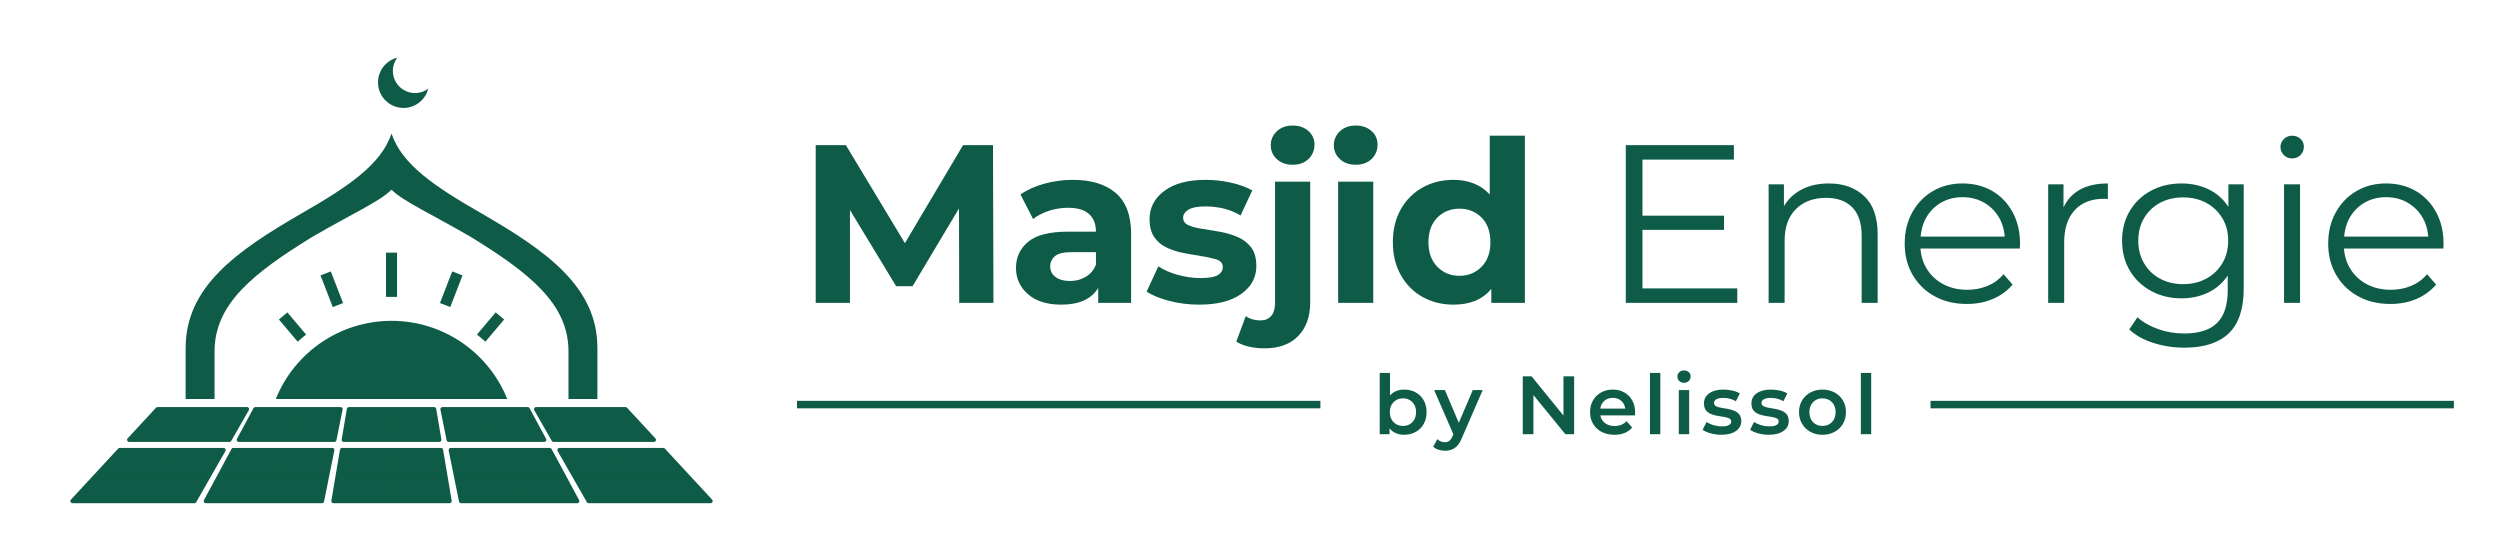
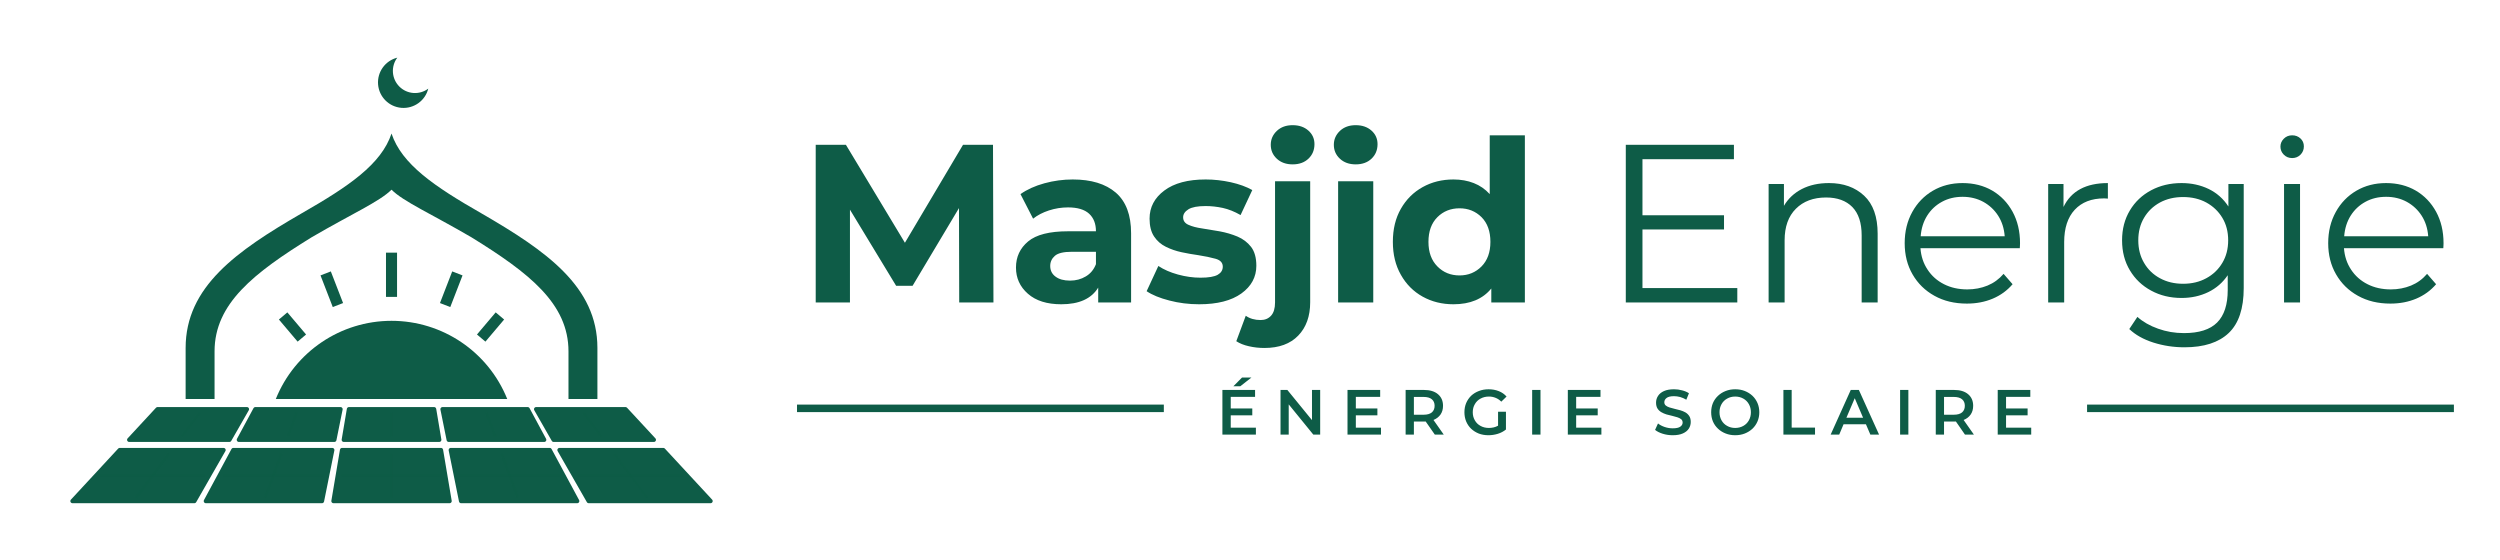
<svg xmlns="http://www.w3.org/2000/svg" viewBox="-6 -6 332.65 74.54" width="1331" height="298">
  <svg x="0" y="0" width="92" height="62.542" viewBox="0 0 406 276">
    <path d="M206.4 7.4A15 15 0 1 0 224.6 25.6A13 13 0 0 1 206.4 7.4Z" fill="#0e5c47" />
    <path d="M82 208L82 178C82 142 112 121 150 99C178 83 197 70 203 52C209 70 228 83 256 99C294 121 324 142 324 178L324 208L307 208L307 180C307 152 284 134 250 113C226 99 210 92 203 85C196 92 180 99 156 113C122 134 99 152 99 180L99 208Z" fill="#0e5c47" />
    <g stroke="#0e5c47" stroke-width="6.5">
      <line x1="203" y1="148" x2="203" y2="122" />
      <line x1="171.5" y1="152.8" x2="164.3" y2="134.2" />
      <line x1="234.5" y1="152.8" x2="241.7" y2="134.2" />
      <line x1="150.3" y1="172.2" x2="139.3" y2="159.2" />
      <line x1="255.7" y1="172.2" x2="266.7" y2="159.2" />
    </g>
    <path d="M135 208A73.3 73.3 0 0 1 271 208Z" fill="#0e5c47" />
    <g fill="#0e5c47" stroke="#0e5c47" stroke-width="2.5" stroke-linejoin="round">
      <polygon points="65.5,214 118.03,214 107.73,232 48.83,232" />
      <polygon points="122.98,214 173.03,214 169.39,232 113.28,232" />
      <polygon points="177.98,214 228.03,214 231.06,232 174.94,232" />
      <polygon points="232.97,214 283.02,214 292.73,232 236.61,232" />
      <polygon points="287.98,214 340.5,214 357.17,232 298.27,232" />
    </g>
    <g fill="#0e5c47" stroke="#0e5c47" stroke-width="2.5" stroke-linejoin="round">
      <polygon points="43.28,238 104.29,238 87.13,268 15.5,268" />
      <polygon points="110.04,238 168.18,238 162.13,268 93.88,268" />
      <polygon points="173.93,238 232.07,238 237.13,268 168.88,268" />
      <polygon points="237.82,238 295.96,238 312.13,268 243.88,268" />
      <polygon points="301.71,238 362.72,238 390.5,268 318.88,268" />
    </g>
    <g stroke="#0e5c47" stroke-opacity="0.35" stroke-width="1.6">
      <line x1="90.26" y1="216" x2="79.78" y2="230" />
      <line x1="147.26" y1="216" x2="142.07" y2="230" />
      <line x1="203" y1="216" x2="203" y2="230" />
      <line x1="258.74" y1="216" x2="263.93" y2="230" />
      <line x1="315.74" y1="216" x2="326.22" y2="230" />
      <line x1="72.29" y1="240" x2="52.81" y2="266" />
      <line x1="138.37" y1="240" x2="128.74" y2="266" />
      <line x1="203" y1="240" x2="203" y2="266" />
      <line x1="267.63" y1="240" x2="277.26" y2="266" />
      <line x1="333.71" y1="240" x2="353.19" y2="266" />
      <line x1="31.39" y1="253" x2="93.71" y2="253" />
      <line x1="103.96" y1="253" x2="163.15" y2="253" />
      <line x1="173.4" y1="253" x2="232.6" y2="253" />
      <line x1="242.85" y1="253" x2="302.04" y2="253" />
      <line x1="312.29" y1="253" x2="374.61" y2="253" />
    </g>
  </svg>
-   <path fill="#0e5c47" d="M107.05 34.33L102.49 34.33L102.49 13.33L106.51 13.33L114.37 26.38L122.11 13.33L126.10 13.33L126.16 34.33L121.60 34.33L121.57 21.76L115.39 32.11L113.20 32.11L107.05 21.97L107.05 34.33ZM144.49 34.33L140.11 34.33L140.11 32.35Q138.76 34.57 135.19 34.57L135.19 34.57Q132.34 34.57 130.75 33.17Q129.16 31.78 129.16 29.68L129.16 29.68Q129.16 27.55 130.78 26.20Q132.40 24.85 136.09 24.85L136.09 24.85L139.81 24.85L139.81 24.85Q139.81 23.35 138.90 22.51Q137.98 21.67 136.09 21.67L136.09 21.67Q134.80 21.67 133.56 22.07Q132.31 22.48 131.44 23.17L131.44 23.17L129.76 19.90Q131.08 18.97 132.94 18.46Q134.80 17.95 136.72 17.95L136.72 17.95Q140.41 17.95 142.45 19.70Q144.49 21.46 144.49 25.12L144.49 25.12L144.49 34.33ZM139.81 29.23L139.81 29.23L139.81 27.58L136.60 27.58Q134.95 27.58 134.34 28.12Q133.72 28.66 133.72 29.47L133.72 29.47Q133.72 30.37 134.43 30.89Q135.13 31.42 136.36 31.42L136.36 31.42Q137.53 31.42 138.46 30.86Q139.39 30.31 139.81 29.23ZM153.55 34.57L153.55 34.57Q151.48 34.57 149.58 34.07Q147.67 33.58 146.56 32.83L146.56 32.83L148.12 29.47Q149.20 30.19 150.73 30.61Q152.26 31.03 153.73 31.03L153.73 31.03Q155.35 31.03 156.03 30.64Q156.70 30.25 156.70 29.56L156.70 29.56Q156.70 28.78 155.74 28.51Q154.78 28.24 153.43 28.03L153.43 28.03Q152.35 27.88 151.22 27.64Q150.10 27.40 149.13 26.92Q148.15 26.44 147.55 25.54Q146.95 24.64 146.95 23.17L146.95 23.17Q146.95 20.89 148.92 19.42Q150.88 17.95 154.42 17.95L154.42 17.95Q156.07 17.95 157.77 18.32Q159.46 18.70 160.63 19.36L160.63 19.36L159.07 22.69Q157.87 22.00 156.70 21.74Q155.53 21.49 154.42 21.49L154.42 21.49Q152.83 21.49 152.13 21.92Q151.42 22.36 151.42 22.99L151.42 22.99Q151.42 23.68 152.13 23.99Q152.83 24.31 153.94 24.47Q155.05 24.64 156.30 24.86Q157.54 25.09 158.65 25.55Q159.76 26.02 160.47 26.93Q161.17 27.85 161.17 29.44L161.17 29.44Q161.17 31.69 159.18 33.13Q157.18 34.57 153.55 34.57ZM162.25 40.39L162.25 40.39Q161.17 40.39 160.18 40.16Q159.19 39.94 158.50 39.49L158.50 39.49L159.76 36.10Q160.57 36.67 161.74 36.67L161.74 36.67Q162.61 36.67 163.14 36.08Q163.66 35.50 163.66 34.33L163.66 34.33L163.66 18.19L168.34 18.19L168.34 34.30Q168.34 37.09 166.75 38.74Q165.16 40.39 162.25 40.39ZM166.00 15.94L166.00 15.94Q164.71 15.94 163.90 15.19Q163.09 14.44 163.09 13.33L163.09 13.33Q163.09 12.25 163.90 11.48Q164.71 10.72 166.00 10.72L166.00 10.72Q167.29 10.72 168.10 11.44Q168.91 12.16 168.91 13.24L168.91 13.24Q168.91 14.41 168.12 15.17Q167.32 15.94 166.00 15.94ZM176.74 34.33L172.06 34.33L172.06 18.19L176.74 18.19L176.74 34.33ZM174.40 15.94L174.40 15.94Q173.11 15.94 172.30 15.19Q171.49 14.44 171.49 13.33L171.49 13.33Q171.49 12.25 172.30 11.48Q173.11 10.72 174.40 10.72L174.40 10.72Q175.69 10.72 176.50 11.44Q177.31 12.16 177.31 13.24L177.31 13.24Q177.31 14.41 176.52 15.17Q175.72 15.94 174.40 15.94ZM187.42 34.57L187.42 34.57Q185.14 34.57 183.31 33.55Q181.48 32.53 180.42 30.65Q179.35 28.78 179.35 26.26L179.35 26.26Q179.35 23.71 180.42 21.85Q181.48 19.99 183.31 18.97Q185.14 17.95 187.42 17.95L187.42 17.95Q188.89 17.95 190.12 18.43Q191.35 18.91 192.25 19.90L192.25 19.90L192.25 12.07L196.93 12.07L196.93 34.33L192.46 34.33L192.46 32.47Q190.75 34.57 187.42 34.57ZM188.23 30.73L188.23 30.73Q189.97 30.73 191.16 29.53Q192.34 28.33 192.34 26.26L192.34 26.26Q192.34 24.16 191.16 22.97Q189.97 21.79 188.23 21.79L188.23 21.79Q186.46 21.79 185.28 22.97Q184.09 24.16 184.09 26.26L184.09 26.26Q184.09 28.33 185.28 29.53Q186.46 30.73 188.23 30.73Z" />
-   <path fill="#0e5c47" d="M225.22 34.33L210.37 34.33L210.37 13.33L224.77 13.33L224.77 15.25L212.59 15.25L212.59 22.72L223.45 22.72L223.45 24.61L212.59 24.61L212.59 32.41L225.22 32.41L225.22 34.33ZM231.52 34.33L229.39 34.33L229.39 18.55L231.43 18.55L231.43 21.46Q232.27 20.02 233.82 19.22Q235.36 18.43 237.43 18.43L237.43 18.43Q240.31 18.43 242.11 20.11Q243.91 21.79 243.91 25.18L243.91 25.18L243.91 34.33L241.78 34.33L241.78 25.39Q241.78 22.90 240.54 21.62Q239.29 20.35 237.04 20.35L237.04 20.35Q234.52 20.35 233.02 21.85Q231.52 23.35 231.52 26.05L231.52 26.05L231.52 34.33ZM255.79 34.48L255.79 34.48Q253.33 34.48 251.47 33.44Q249.61 32.41 248.56 30.59Q247.51 28.78 247.51 26.44L247.51 26.44Q247.51 24.10 248.52 22.28Q249.52 20.47 251.26 19.45Q253.00 18.43 255.22 18.43L255.22 18.43Q257.44 18.43 259.17 19.43Q260.89 20.44 261.88 22.25Q262.87 24.07 262.87 26.44L262.87 26.44Q262.87 26.59 262.86 26.75Q262.84 26.92 262.84 27.10L262.84 27.10L249.61 27.10Q249.73 28.72 250.56 29.96Q251.38 31.21 252.75 31.90Q254.11 32.59 255.85 32.59L255.85 32.59Q257.29 32.59 258.54 32.08Q259.78 31.57 260.68 30.52L260.68 30.52L261.88 31.90Q260.80 33.16 259.24 33.82Q257.68 34.48 255.79 34.48ZM249.64 25.51L249.64 25.51L260.83 25.51Q260.71 23.95 259.96 22.78Q259.21 21.61 257.98 20.93Q256.75 20.26 255.22 20.26L255.22 20.26Q253.69 20.26 252.48 20.92Q251.26 21.58 250.51 22.76Q249.76 23.95 249.64 25.51ZM268.75 34.33L266.62 34.33L266.62 18.55L268.66 18.55L268.66 21.61Q270.19 18.43 274.57 18.43L274.57 18.43L274.57 20.50Q274.42 20.50 274.30 20.48Q274.18 20.47 274.06 20.47L274.06 20.47Q271.57 20.47 270.16 21.98Q268.75 23.50 268.75 26.29L268.75 26.29L268.75 34.33ZM284.77 40.30L284.77 40.30Q282.61 40.30 280.63 39.67Q278.65 39.04 277.42 37.87L277.42 37.87L278.50 36.25Q279.61 37.24 281.25 37.82Q282.88 38.41 284.71 38.41L284.71 38.41Q287.71 38.41 289.12 37.00Q290.53 35.59 290.53 32.68L290.53 32.68L290.53 30.70Q289.54 32.17 287.94 32.95Q286.33 33.73 284.38 33.73L284.38 33.73Q282.13 33.73 280.33 32.75Q278.53 31.78 277.50 30.05Q276.46 28.33 276.46 26.05L276.46 26.05Q276.46 23.80 277.50 22.07Q278.53 20.35 280.33 19.39Q282.13 18.43 284.38 18.43L284.38 18.43Q286.36 18.43 288.00 19.22Q289.63 20.02 290.62 21.55L290.62 21.55L290.62 18.55L292.66 18.55L292.66 32.41Q292.66 36.49 290.67 38.39Q288.67 40.30 284.77 40.30ZM284.59 31.84L284.59 31.84Q286.33 31.84 287.68 31.10Q289.03 30.37 289.81 29.06Q290.59 27.76 290.59 26.05L290.59 26.05Q290.59 24.34 289.81 23.05Q289.03 21.76 287.68 21.02Q286.33 20.29 284.59 20.29L284.59 20.29Q282.85 20.29 281.50 21.02Q280.15 21.76 279.39 23.05Q278.62 24.34 278.62 26.05L278.62 26.05Q278.62 27.76 279.39 29.06Q280.15 30.37 281.50 31.10Q282.85 31.84 284.59 31.84ZM300.16 34.33L298.03 34.33L298.03 18.55L300.16 18.55L300.16 34.33ZM299.11 15.10L299.11 15.10Q298.45 15.10 298.00 14.65Q297.55 14.20 297.55 13.57L297.55 13.57Q297.55 12.97 298.00 12.52Q298.45 12.07 299.11 12.07L299.11 12.07Q299.77 12.07 300.22 12.49Q300.67 12.91 300.67 13.54L300.67 13.54Q300.67 14.20 300.22 14.65Q299.77 15.10 299.11 15.10ZM312.19 34.48L312.19 34.48Q309.73 34.48 307.87 33.44Q306.01 32.41 304.96 30.59Q303.91 28.78 303.91 26.44L303.91 26.44Q303.91 24.10 304.92 22.28Q305.92 20.47 307.66 19.45Q309.40 18.43 311.62 18.43L311.62 18.43Q313.84 18.43 315.57 19.43Q317.29 20.44 318.28 22.25Q319.27 24.07 319.27 26.44L319.27 26.44Q319.27 26.59 319.26 26.75Q319.24 26.92 319.24 27.10L319.24 27.10L306.01 27.10Q306.13 28.72 306.96 29.96Q307.78 31.21 309.15 31.90Q310.51 32.59 312.25 32.59L312.25 32.59Q313.69 32.59 314.94 32.08Q316.18 31.57 317.08 30.52L317.08 30.52L318.28 31.90Q317.20 33.16 315.64 33.82Q314.08 34.48 312.19 34.48ZM306.04 25.51L306.04 25.51L317.23 25.51Q317.11 23.95 316.36 22.78Q315.61 21.61 314.38 20.93Q313.15 20.26 311.62 20.26L311.62 20.26Q310.09 20.26 308.88 20.92Q307.66 21.58 306.91 22.76Q306.16 23.95 306.04 25.51Z" />
-   <path fill="#0e5c47" d="M180.86 51.90L180.86 51.90Q180.26 51.90 179.76 51.69Q179.26 51.48 178.91 51.05L178.91 51.05L178.91 51.82L177.60 51.82L177.60 43.66L178.97 43.66L178.97 46.66Q179.33 46.27 179.81 46.07Q180.30 45.88 180.86 45.88L180.86 45.88Q181.71 45.88 182.39 46.25Q183.06 46.62 183.45 47.30Q183.84 47.97 183.84 48.88L183.84 48.88Q183.84 49.80 183.45 50.47Q183.06 51.15 182.39 51.52Q181.71 51.90 180.86 51.90ZM180.70 50.72L180.70 50.72Q181.20 50.72 181.59 50.50Q181.98 50.27 182.21 49.86Q182.44 49.45 182.44 48.88L182.44 48.88Q182.44 48.32 182.21 47.91Q181.98 47.50 181.59 47.27Q181.20 47.05 180.70 47.05L180.70 47.05Q180.21 47.05 179.81 47.27Q179.42 47.50 179.18 47.91Q178.95 48.32 178.95 48.88L178.95 48.88Q178.95 49.45 179.18 49.86Q179.42 50.27 179.81 50.50Q180.21 50.72 180.70 50.72ZM186.29 54.03L186.29 54.03Q185.86 54.03 185.43 53.89Q185.00 53.75 184.72 53.49L184.72 53.49L185.27 52.48Q185.70 52.89 186.28 52.89L186.28 52.89Q186.64 52.89 186.88 52.70Q187.12 52.51 187.31 52.07L187.31 52.07L187.41 51.83L184.85 45.95L186.28 45.95L188.13 50.30L189.99 45.95L191.31 45.95L188.56 52.29Q188.15 53.30 187.59 53.66Q187.03 54.03 186.29 54.03ZM198.07 51.82L196.65 51.82L196.65 44.12L197.83 44.12L202.07 49.34L202.07 44.12L203.49 44.12L203.49 51.82L202.32 51.82L198.07 46.61L198.07 51.82ZM208.85 51.90L208.85 51.90Q207.87 51.90 207.14 51.51Q206.41 51.12 206.01 50.44Q205.61 49.76 205.61 48.88L205.61 48.88Q205.61 48.00 206.00 47.33Q206.39 46.65 207.07 46.27Q207.76 45.88 208.64 45.88L208.64 45.88Q209.50 45.88 210.17 46.26Q210.84 46.63 211.23 47.32Q211.61 48.00 211.61 48.92L211.61 48.92Q211.61 49.01 211.61 49.12Q211.60 49.23 211.59 49.32L211.59 49.32L206.98 49.32Q207.10 49.96 207.61 50.35Q208.11 50.73 208.88 50.73L208.88 50.73Q209.86 50.73 210.48 50.09L210.48 50.09L211.22 50.94Q210.40 51.90 208.85 51.90ZM206.97 48.41L206.97 48.41L210.30 48.41Q210.21 47.77 209.76 47.38Q209.31 46.98 208.64 46.98L208.64 46.98Q207.97 46.98 207.52 47.37Q207.07 47.76 206.97 48.41ZM214.97 51.82L213.59 51.82L213.59 43.66L214.97 43.66L214.97 51.82ZM218.81 51.82L217.43 51.82L217.43 45.95L218.81 45.95L218.81 51.82ZM218.12 44.98L218.12 44.98Q217.74 44.98 217.49 44.74Q217.24 44.50 217.24 44.15L217.24 44.15Q217.24 43.81 217.49 43.57Q217.74 43.33 218.12 43.33L218.12 43.33Q218.51 43.33 218.76 43.56Q219.00 43.78 219.00 44.12L219.00 44.12Q219.00 44.48 218.76 44.73Q218.51 44.98 218.12 44.98ZM223.09 51.90L223.09 51.90Q222.35 51.90 221.67 51.71Q221.00 51.52 220.60 51.24L220.60 51.24L221.13 50.19Q221.51 50.46 222.07 50.62Q222.62 50.78 223.17 50.78L223.17 50.78Q223.83 50.78 224.12 50.60Q224.41 50.42 224.41 50.13L224.41 50.13Q224.41 49.84 224.14 49.72Q223.88 49.59 223.46 49.52Q223.05 49.46 222.59 49.38Q222.13 49.30 221.72 49.14Q221.30 48.97 221.04 48.64Q220.78 48.30 220.78 47.72L220.78 47.72Q220.78 46.88 221.47 46.38Q222.17 45.88 223.36 45.88L223.36 45.88Q223.94 45.88 224.55 46.01Q225.16 46.15 225.56 46.39L225.56 46.39L225.03 47.43Q224.61 47.19 224.19 47.09Q223.77 46.99 223.35 46.99L223.35 46.99Q222.72 46.99 222.42 47.18Q222.12 47.37 222.12 47.65L222.12 47.65Q222.12 47.95 222.38 48.09Q222.64 48.24 223.06 48.30Q223.47 48.37 223.93 48.45Q224.39 48.53 224.81 48.70Q225.22 48.86 225.48 49.19Q225.75 49.51 225.75 50.08L225.75 50.08Q225.75 50.91 225.03 51.40Q224.32 51.90 223.09 51.90ZM229.41 51.90L229.41 51.90Q228.67 51.90 228.00 51.71Q227.32 51.52 226.92 51.24L226.92 51.24L227.45 50.19Q227.84 50.46 228.39 50.62Q228.95 50.78 229.50 50.78L229.50 50.78Q230.16 50.78 230.44 50.60Q230.73 50.42 230.73 50.13L230.73 50.13Q230.73 49.84 230.47 49.72Q230.20 49.59 229.79 49.52Q229.38 49.46 228.91 49.38Q228.45 49.30 228.04 49.14Q227.63 48.97 227.36 48.64Q227.10 48.30 227.10 47.72L227.10 47.72Q227.10 46.88 227.80 46.38Q228.50 45.88 229.68 45.88L229.68 45.88Q230.27 45.88 230.88 46.01Q231.49 46.15 231.88 46.39L231.88 46.39L231.36 47.43Q230.94 47.19 230.52 47.09Q230.09 46.99 229.67 46.99L229.67 46.99Q229.05 46.99 228.74 47.18Q228.44 47.37 228.44 47.65L228.44 47.65Q228.44 47.95 228.71 48.09Q228.97 48.24 229.38 48.30Q229.79 48.37 230.26 48.45Q230.72 48.53 231.13 48.70Q231.54 48.86 231.81 49.19Q232.07 49.51 232.07 50.08L232.07 50.08Q232.07 50.91 231.36 51.40Q230.64 51.90 229.41 51.90ZM236.56 51.90L236.56 51.90Q235.66 51.90 234.95 51.51Q234.25 51.12 233.84 50.44Q233.44 49.76 233.44 48.88L233.44 48.88Q233.44 48.00 233.84 47.33Q234.25 46.65 234.95 46.27Q235.66 45.88 236.56 45.88L236.56 45.88Q237.47 45.88 238.18 46.27Q238.89 46.65 239.29 47.33Q239.69 48.00 239.69 48.88L239.69 48.88Q239.69 49.76 239.29 50.44Q238.89 51.12 238.18 51.51Q237.47 51.90 236.56 51.90ZM236.56 50.72L236.56 50.72Q237.32 50.72 237.81 50.23Q238.31 49.73 238.31 48.88L238.31 48.88Q238.31 48.04 237.81 47.54Q237.32 47.05 236.56 47.05L236.56 47.05Q236.06 47.05 235.67 47.27Q235.28 47.50 235.05 47.91Q234.82 48.32 234.82 48.88L234.82 48.88Q234.82 49.45 235.05 49.86Q235.28 50.27 235.67 50.50Q236.06 50.72 236.56 50.72ZM243.05 51.82L241.67 51.82L241.67 43.66L243.05 43.66L243.05 51.82Z" />
-   <rect x="100.00" y="47.38" width="69.70" height="1" fill="#0e5c47" />
-   <rect x="250.95" y="47.38" width="69.70" height="1" fill="#0e5c47" />
+   <path fill="#0e5c47" d="M107.05 34.28L102.49 34.28L102.49 13.28L106.51 13.28L114.37 26.33L122.11 13.28L126.10 13.28L126.16 34.28L121.60 34.28L121.57 21.71L115.39 32.06L113.20 32.06L107.05 21.92L107.05 34.28ZM144.49 34.28L140.11 34.28L140.11 32.30Q138.76 34.52 135.19 34.52L135.19 34.52Q132.34 34.52 130.75 33.12Q129.16 31.73 129.16 29.63L129.16 29.63Q129.16 27.50 130.78 26.15Q132.40 24.80 136.09 24.80L136.09 24.80L139.81 24.80L139.81 24.80Q139.81 23.30 138.90 22.46Q137.98 21.62 136.09 21.62L136.09 21.62Q134.80 21.62 133.56 22.02Q132.31 22.43 131.44 23.12L131.44 23.12L129.76 19.85Q131.08 18.92 132.94 18.41Q134.80 17.90 136.72 17.90L136.72 17.90Q140.41 17.90 142.45 19.65Q144.49 21.41 144.49 25.07L144.49 25.07L144.49 34.28ZM139.81 29.18L139.81 29.18L139.81 27.53L136.60 27.53Q134.95 27.53 134.34 28.07Q133.72 28.61 133.72 29.42L133.72 29.42Q133.72 30.32 134.43 30.84Q135.13 31.37 136.36 31.37L136.36 31.37Q137.53 31.37 138.46 30.81Q139.39 30.26 139.81 29.18ZM153.55 34.52L153.55 34.52Q151.48 34.52 149.58 34.02Q147.67 33.53 146.56 32.78L146.56 32.78L148.12 29.42Q149.20 30.14 150.73 30.56Q152.26 30.98 153.73 30.98L153.73 30.98Q155.35 30.98 156.03 30.59Q156.70 30.20 156.70 29.51L156.70 29.51Q156.70 28.73 155.74 28.46Q154.78 28.19 153.43 27.98L153.43 27.98Q152.35 27.83 151.22 27.59Q150.10 27.35 149.13 26.87Q148.15 26.39 147.55 25.49Q146.95 24.59 146.95 23.12L146.95 23.12Q146.95 20.84 148.92 19.37Q150.88 17.90 154.42 17.90L154.42 17.90Q156.07 17.90 157.77 18.27Q159.46 18.65 160.63 19.31L160.63 19.31L159.07 22.64Q157.87 21.95 156.70 21.69Q155.53 21.44 154.42 21.44L154.42 21.44Q152.83 21.44 152.13 21.87Q151.42 22.31 151.42 22.94L151.42 22.94Q151.42 23.63 152.13 23.94Q152.83 24.26 153.94 24.42Q155.05 24.59 156.30 24.81Q157.54 25.04 158.65 25.50Q159.76 25.97 160.47 26.88Q161.17 27.80 161.17 29.39L161.17 29.39Q161.17 31.64 159.18 33.08Q157.18 34.52 153.55 34.52ZM162.25 40.34L162.25 40.34Q161.17 40.34 160.18 40.11Q159.19 39.89 158.50 39.44L158.50 39.44L159.76 36.05Q160.57 36.62 161.74 36.62L161.74 36.62Q162.61 36.62 163.14 36.03Q163.66 35.45 163.66 34.28L163.66 34.28L163.66 18.14L168.34 18.14L168.34 34.25Q168.34 37.04 166.75 38.69Q165.16 40.34 162.25 40.34ZM166.00 15.89L166.00 15.89Q164.71 15.89 163.90 15.14Q163.09 14.39 163.09 13.28L163.09 13.28Q163.09 12.20 163.90 11.43Q164.71 10.67 166.00 10.67L166.00 10.67Q167.29 10.67 168.10 11.39Q168.91 12.11 168.91 13.19L168.91 13.19Q168.91 14.36 168.12 15.12Q167.32 15.89 166.00 15.89ZM176.74 34.28L172.06 34.28L172.06 18.14L176.74 18.14L176.74 34.28ZM174.40 15.89L174.40 15.89Q173.11 15.89 172.30 15.14Q171.49 14.39 171.49 13.28L171.49 13.28Q171.49 12.20 172.30 11.43Q173.11 10.67 174.40 10.67L174.40 10.67Q175.69 10.67 176.50 11.39Q177.31 12.11 177.31 13.19L177.31 13.19Q177.31 14.36 176.52 15.12Q175.72 15.89 174.40 15.89ZM187.42 34.52L187.42 34.52Q185.14 34.52 183.31 33.50Q181.48 32.48 180.42 30.60Q179.35 28.73 179.35 26.21L179.35 26.21Q179.35 23.66 180.42 21.80Q181.48 19.94 183.31 18.92Q185.14 17.90 187.42 17.90L187.42 17.90Q188.89 17.90 190.12 18.38Q191.35 18.86 192.25 19.85L192.25 19.85L192.25 12.02L196.93 12.02L196.93 34.28L192.46 34.28L192.46 32.42Q190.75 34.52 187.42 34.52ZM188.23 30.68L188.23 30.68Q189.97 30.68 191.16 29.48Q192.34 28.28 192.34 26.21L192.34 26.21Q192.34 24.11 191.16 22.92Q189.97 21.74 188.23 21.74L188.23 21.74Q186.46 21.74 185.28 22.92Q184.09 24.11 184.09 26.21L184.09 26.21Q184.09 28.28 185.28 29.48Q186.46 30.68 188.23 30.68Z" />
+   <path fill="#0e5c47" d="M225.22 34.28L210.37 34.28L210.37 13.28L224.77 13.28L224.77 15.20L212.59 15.20L212.59 22.67L223.45 22.67L223.45 24.56L212.59 24.56L212.59 32.36L225.22 32.36L225.22 34.28ZM231.52 34.28L229.39 34.28L229.39 18.50L231.43 18.50L231.43 21.41Q232.27 19.97 233.82 19.17Q235.36 18.38 237.43 18.38L237.43 18.38Q240.31 18.38 242.11 20.06Q243.91 21.74 243.91 25.13L243.91 25.13L243.91 34.28L241.78 34.28L241.78 25.34Q241.78 22.85 240.54 21.57Q239.29 20.30 237.04 20.30L237.04 20.30Q234.52 20.30 233.02 21.80Q231.52 23.30 231.52 26.00L231.52 26.00L231.52 34.28ZM255.79 34.43L255.79 34.43Q253.33 34.43 251.47 33.39Q249.61 32.36 248.56 30.54Q247.51 28.73 247.51 26.39L247.51 26.39Q247.51 24.05 248.52 22.23Q249.52 20.42 251.26 19.40Q253.00 18.38 255.22 18.38L255.22 18.38Q257.44 18.38 259.17 19.38Q260.89 20.39 261.88 22.20Q262.87 24.02 262.87 26.39L262.87 26.39Q262.87 26.54 262.86 26.70Q262.84 26.87 262.84 27.05L262.84 27.05L249.61 27.05Q249.73 28.67 250.56 29.91Q251.38 31.16 252.75 31.85Q254.11 32.54 255.85 32.54L255.85 32.54Q257.29 32.54 258.54 32.03Q259.78 31.52 260.68 30.47L260.68 30.47L261.88 31.85Q260.80 33.11 259.24 33.77Q257.68 34.43 255.79 34.43ZM249.64 25.46L249.64 25.46L260.83 25.46Q260.71 23.90 259.96 22.73Q259.21 21.56 257.98 20.88Q256.75 20.21 255.22 20.21L255.22 20.21Q253.69 20.21 252.48 20.87Q251.26 21.53 250.51 22.71Q249.76 23.90 249.64 25.46ZM268.75 34.28L266.62 34.28L266.62 18.50L268.66 18.50L268.66 21.56Q270.19 18.38 274.57 18.38L274.57 18.38L274.57 20.45Q274.42 20.45 274.30 20.43Q274.18 20.42 274.06 20.42L274.06 20.42Q271.57 20.42 270.16 21.93Q268.75 23.45 268.75 26.24L268.75 26.24L268.75 34.28ZM284.77 40.25L284.77 40.25Q282.61 40.25 280.63 39.62Q278.65 38.99 277.42 37.82L277.42 37.82L278.50 36.20Q279.61 37.19 281.25 37.77Q282.88 38.36 284.71 38.36L284.71 38.36Q287.71 38.36 289.12 36.95Q290.53 35.54 290.53 32.63L290.53 32.63L290.53 30.65Q289.54 32.12 287.94 32.90Q286.33 33.68 284.38 33.68L284.38 33.68Q282.13 33.68 280.33 32.70Q278.53 31.73 277.50 30.00Q276.46 28.28 276.46 26.00L276.46 26.00Q276.46 23.75 277.50 22.02Q278.53 20.30 280.33 19.34Q282.13 18.38 284.38 18.38L284.38 18.38Q286.36 18.38 288.00 19.17Q289.63 19.97 290.62 21.50L290.62 21.50L290.62 18.50L292.66 18.50L292.66 32.36Q292.66 36.44 290.67 38.34Q288.67 40.25 284.77 40.25ZM284.59 31.79L284.59 31.79Q286.33 31.79 287.68 31.05Q289.03 30.32 289.81 29.01Q290.59 27.71 290.59 26.00L290.59 26.00Q290.59 24.29 289.81 23.00Q289.03 21.71 287.68 20.97Q286.33 20.24 284.59 20.24L284.59 20.24Q282.85 20.24 281.50 20.97Q280.15 21.71 279.39 23.00Q278.62 24.29 278.62 26.00L278.62 26.00Q278.62 27.71 279.39 29.01Q280.15 30.32 281.50 31.05Q282.85 31.79 284.59 31.79ZM300.16 34.28L298.03 34.28L298.03 18.50L300.16 18.50L300.16 34.28ZM299.11 15.05L299.11 15.05Q298.45 15.05 298.00 14.60Q297.55 14.15 297.55 13.52L297.55 13.52Q297.55 12.92 298.00 12.47Q298.45 12.02 299.11 12.02L299.11 12.02Q299.77 12.02 300.22 12.44Q300.67 12.86 300.67 13.49L300.67 13.49Q300.67 14.15 300.22 14.60Q299.77 15.05 299.11 15.05ZM312.19 34.43L312.19 34.43Q309.73 34.43 307.87 33.39Q306.01 32.36 304.96 30.54Q303.91 28.73 303.91 26.39L303.91 26.39Q303.91 24.05 304.92 22.23Q305.92 20.42 307.66 19.40Q309.40 18.38 311.62 18.38L311.62 18.38Q313.84 18.38 315.57 19.38Q317.29 20.39 318.28 22.20Q319.27 24.02 319.27 26.39L319.27 26.39Q319.27 26.54 319.26 26.70Q319.24 26.87 319.24 27.05L319.24 27.05L306.01 27.05Q306.13 28.67 306.96 29.91Q307.78 31.16 309.15 31.85Q310.51 32.54 312.25 32.54L312.25 32.54Q313.69 32.54 314.94 32.03Q316.18 31.52 317.08 30.47L317.08 30.47L318.28 31.85Q317.20 33.11 315.64 33.77Q314.08 34.43 312.19 34.43ZM306.04 25.46L306.04 25.46L317.23 25.46Q317.11 23.90 316.36 22.73Q315.61 21.56 314.38 20.88Q313.15 20.21 311.62 20.21L311.62 20.21Q310.09 20.21 308.88 20.87Q307.66 21.53 306.91 22.71Q306.16 23.90 306.04 25.46Z" />
+   <path fill="#0e5c47" d="M161.11 51.88L156.65 51.88L156.65 45.93L161.00 45.93L161.00 46.85L157.76 46.85L157.76 48.40L160.63 48.40L160.63 49.31L157.76 49.31L157.76 50.95L161.11 50.95L161.11 51.88ZM159.03 45.44L158.11 45.44L159.26 44.28L160.51 44.28L159.03 45.44ZM165.48 51.88L164.39 51.88L164.39 45.93L165.30 45.93L168.58 49.95L168.58 45.93L169.67 45.93L169.67 51.88L168.76 51.88L165.48 47.85L165.48 51.88ZM177.77 51.88L173.31 51.88L173.31 45.93L177.66 45.93L177.66 46.85L174.42 46.85L174.42 48.40L177.29 48.40L177.29 49.31L174.42 49.31L174.42 50.95L177.77 50.95L177.77 51.88ZM182.15 51.88L181.05 51.88L181.05 45.93L183.49 45.93Q184.68 45.93 185.35 46.49Q186.03 47.06 186.03 48.04L186.03 48.04Q186.03 48.72 185.70 49.20Q185.36 49.68 184.76 49.93L184.76 49.93L186.13 51.88L184.94 51.88L183.72 50.13Q183.61 50.14 183.49 50.14L183.49 50.14L182.15 50.14L182.15 51.88ZM182.15 46.86L182.15 49.23L183.44 49.23Q184.17 49.23 184.54 48.92Q184.91 48.60 184.91 48.04L184.91 48.04Q184.91 47.48 184.54 47.17Q184.17 46.86 183.44 46.86L183.44 46.86L182.15 46.86ZM192.08 51.96L192.08 51.96Q191.38 51.96 190.80 51.74Q190.22 51.51 189.78 51.10Q189.35 50.69 189.11 50.12Q188.88 49.56 188.88 48.90L188.88 48.90Q188.88 48.24 189.11 47.68Q189.35 47.12 189.78 46.70Q190.22 46.29 190.81 46.07Q191.40 45.84 192.10 45.84L192.10 45.84Q192.84 45.84 193.46 46.09Q194.07 46.33 194.49 46.81L194.49 46.81L193.79 47.49Q193.44 47.14 193.03 46.98Q192.62 46.81 192.15 46.81L192.15 46.81Q191.52 46.81 191.03 47.08Q190.54 47.34 190.27 47.82Q189.99 48.29 189.99 48.90L189.99 48.90Q189.99 49.50 190.27 49.98Q190.54 50.46 191.03 50.72Q191.51 50.99 192.14 50.99L192.14 50.99Q192.46 50.99 192.77 50.92Q193.07 50.85 193.36 50.69L193.36 50.69L193.36 48.83L194.41 48.83L194.41 51.20Q193.94 51.58 193.33 51.77Q192.71 51.96 192.08 51.96ZM199.01 51.88L197.90 51.88L197.90 45.93L199.01 45.93L199.01 51.88ZM207.12 51.88L202.65 51.88L202.65 45.93L207.00 45.93L207.00 46.85L203.76 46.85L203.76 48.40L206.63 48.40L206.63 49.31L203.76 49.31L203.76 50.95L207.12 50.95L207.12 51.88ZM216.62 51.96L216.62 51.96Q215.92 51.96 215.28 51.76Q214.65 51.56 214.27 51.25L214.27 51.25L214.66 50.39Q215.01 50.68 215.54 50.86Q216.07 51.04 216.62 51.04L216.62 51.04Q217.32 51.04 217.63 50.82Q217.94 50.60 217.94 50.27L217.94 50.27Q217.94 50.00 217.75 49.83Q217.55 49.67 217.24 49.57Q216.93 49.47 216.55 49.38Q216.17 49.30 215.79 49.19Q215.41 49.07 215.10 48.89Q214.78 48.70 214.59 48.40Q214.40 48.09 214.40 47.62L214.40 47.62Q214.40 47.13 214.66 46.73Q214.92 46.32 215.45 46.08Q215.98 45.84 216.80 45.84L216.80 45.84Q217.33 45.84 217.86 45.98Q218.39 46.11 218.78 46.37L218.78 46.37L218.43 47.23Q218.03 46.99 217.61 46.87Q217.18 46.76 216.79 46.76L216.79 46.76Q216.10 46.76 215.80 47.00Q215.50 47.23 215.50 47.57L215.50 47.57Q215.50 47.84 215.69 48.00Q215.88 48.16 216.19 48.26Q216.51 48.36 216.89 48.45Q217.27 48.53 217.64 48.64Q218.01 48.75 218.33 48.93Q218.64 49.12 218.83 49.42Q219.02 49.72 219.02 50.19L219.02 50.19Q219.02 50.67 218.77 51.07Q218.51 51.48 217.97 51.72Q217.44 51.96 216.62 51.96ZM224.94 51.96L224.94 51.96Q224.25 51.96 223.67 51.73Q223.08 51.50 222.65 51.09Q222.21 50.68 221.97 50.12Q221.74 49.56 221.74 48.90L221.74 48.90Q221.74 48.24 221.97 47.68Q222.21 47.12 222.65 46.71Q223.08 46.30 223.67 46.07Q224.25 45.84 224.94 45.84L224.94 45.84Q225.64 45.84 226.22 46.07Q226.80 46.30 227.24 46.71Q227.67 47.12 227.91 47.68Q228.15 48.24 228.15 48.90L228.15 48.90Q228.15 49.56 227.91 50.12Q227.67 50.68 227.24 51.09Q226.80 51.50 226.22 51.73Q225.64 51.96 224.94 51.96ZM224.94 50.99L224.94 50.99Q225.54 50.99 226.02 50.72Q226.49 50.46 226.76 49.98Q227.03 49.50 227.03 48.90L227.03 48.90Q227.03 48.30 226.76 47.82Q226.49 47.34 226.02 47.08Q225.54 46.81 224.94 46.81L224.94 46.81Q224.34 46.81 223.87 47.08Q223.39 47.34 223.12 47.82Q222.85 48.30 222.85 48.90L222.85 48.90Q222.85 49.50 223.12 49.98Q223.39 50.46 223.87 50.72Q224.34 50.99 224.94 50.99ZM235.57 51.88L231.36 51.88L231.36 45.93L232.46 45.93L232.46 50.94L235.57 50.94L235.57 51.88ZM238.79 51.88L237.65 51.88L240.33 45.93L241.41 45.93L244.10 51.88L242.94 51.88L242.35 50.50L239.37 50.50L238.79 51.88ZM240.86 47.03L239.75 49.63L241.97 49.63L240.86 47.03ZM248.00 51.88L246.90 51.88L246.90 45.93L248.00 45.93L248.00 51.88ZM252.75 51.88L251.65 51.88L251.65 45.93L254.09 45.93Q255.28 45.93 255.95 46.49Q256.63 47.06 256.63 48.04L256.63 48.04Q256.63 48.72 256.30 49.20Q255.97 49.68 255.36 49.93L255.36 49.93L256.73 51.88L255.54 51.88L254.33 50.13Q254.21 50.14 254.10 50.14L254.10 50.14L252.75 50.14L252.75 51.88ZM252.75 46.86L252.75 49.23L254.04 49.23Q254.78 49.23 255.15 48.92Q255.52 48.60 255.52 48.04L255.52 48.04Q255.52 47.48 255.15 47.17Q254.78 46.86 254.04 46.86L254.04 46.86L252.75 46.86ZM264.36 51.88L259.90 51.88L259.90 45.93L264.24 45.93L264.24 46.85L261.01 46.85L261.01 48.40L263.88 48.40L263.88 49.31L261.01 49.31L261.01 50.95L264.36 50.95L264.36 51.88Z" />
+   <rect x="100.00" y="47.88" width="48.85" height="1" fill="#0e5c47" />
+   <rect x="271.80" y="47.88" width="48.85" height="1" fill="#0e5c47" />
</svg>
